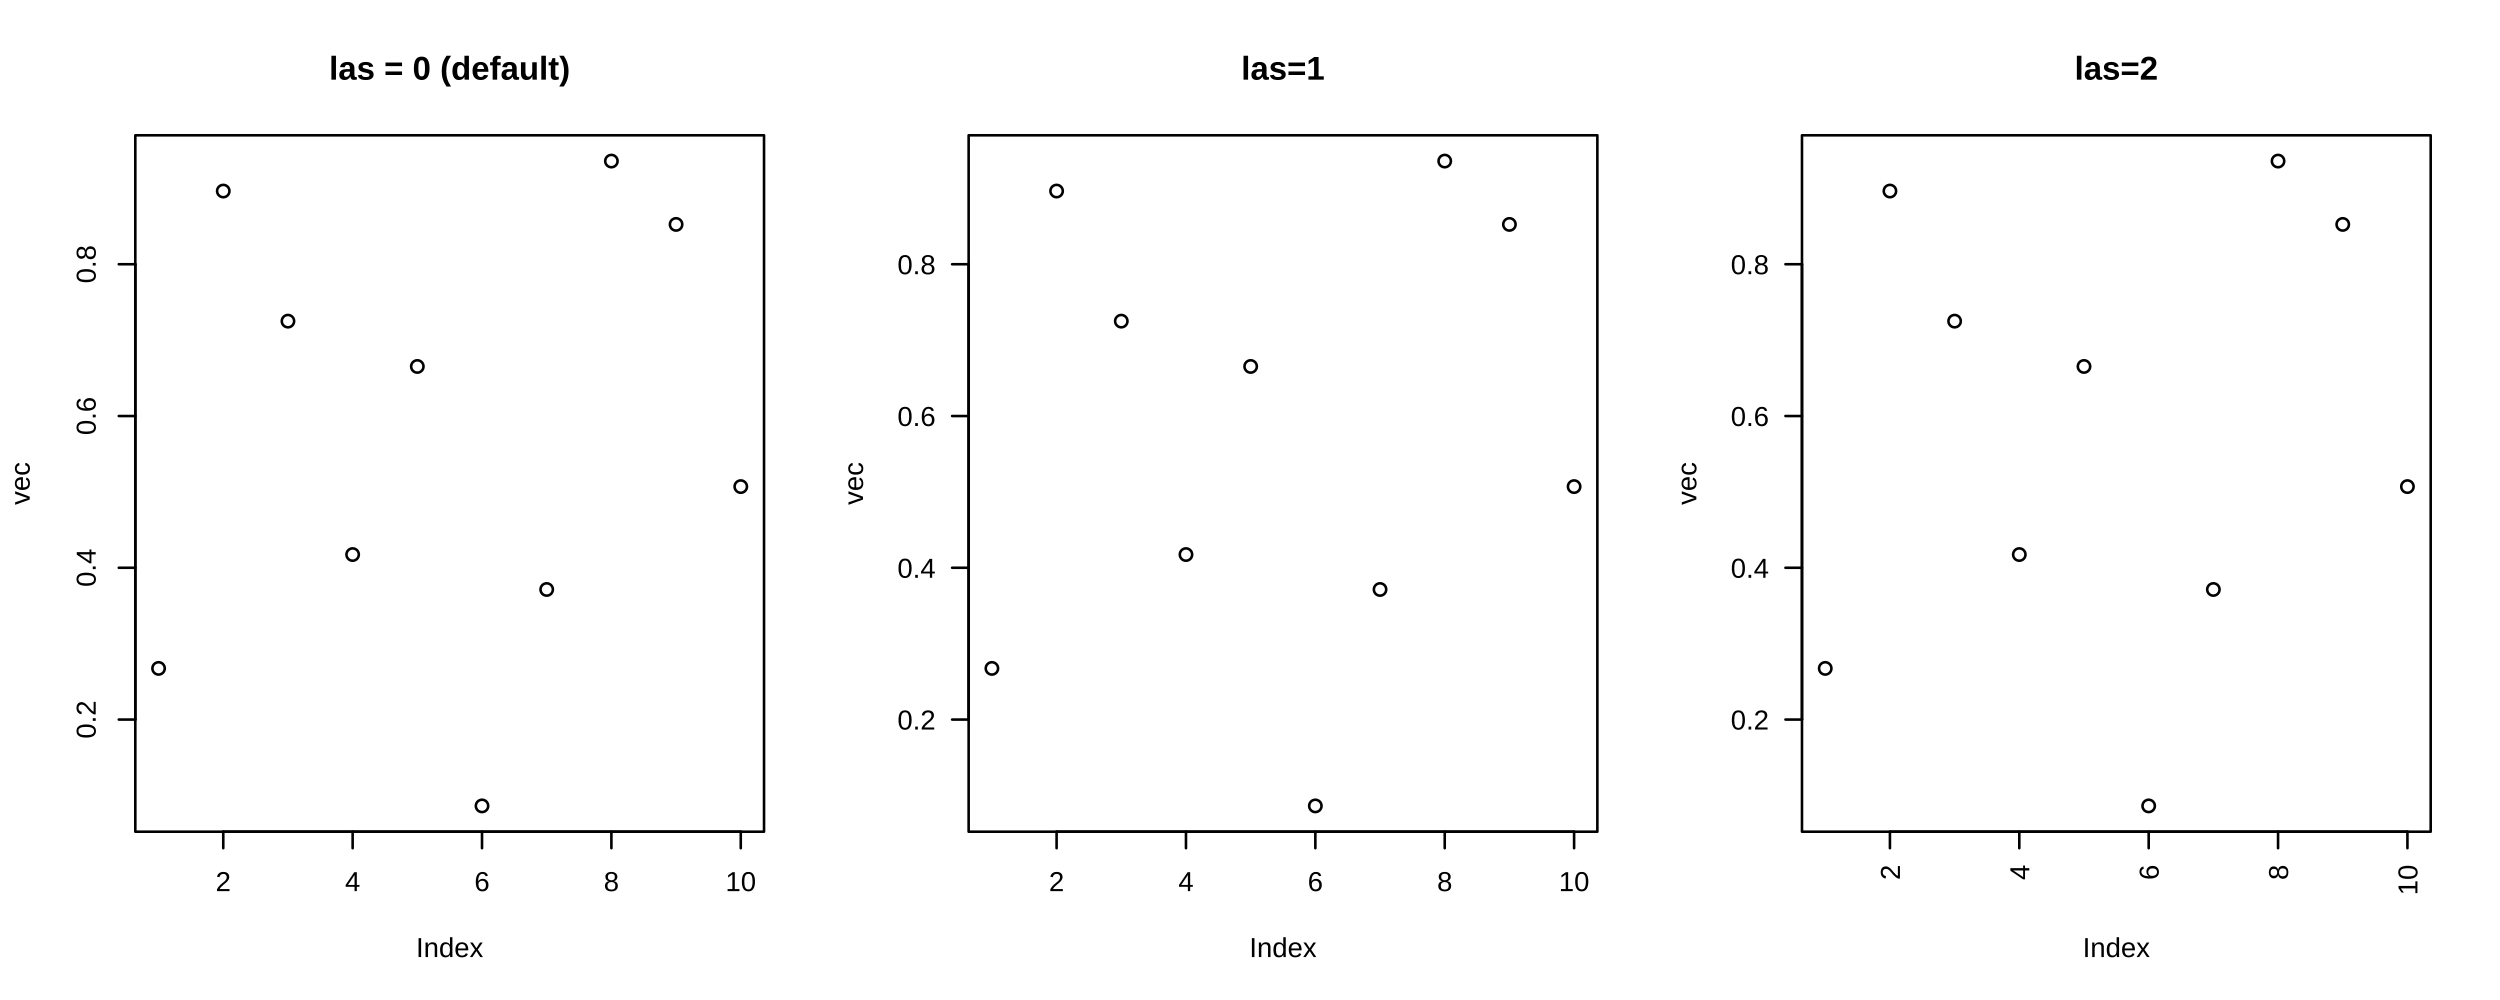
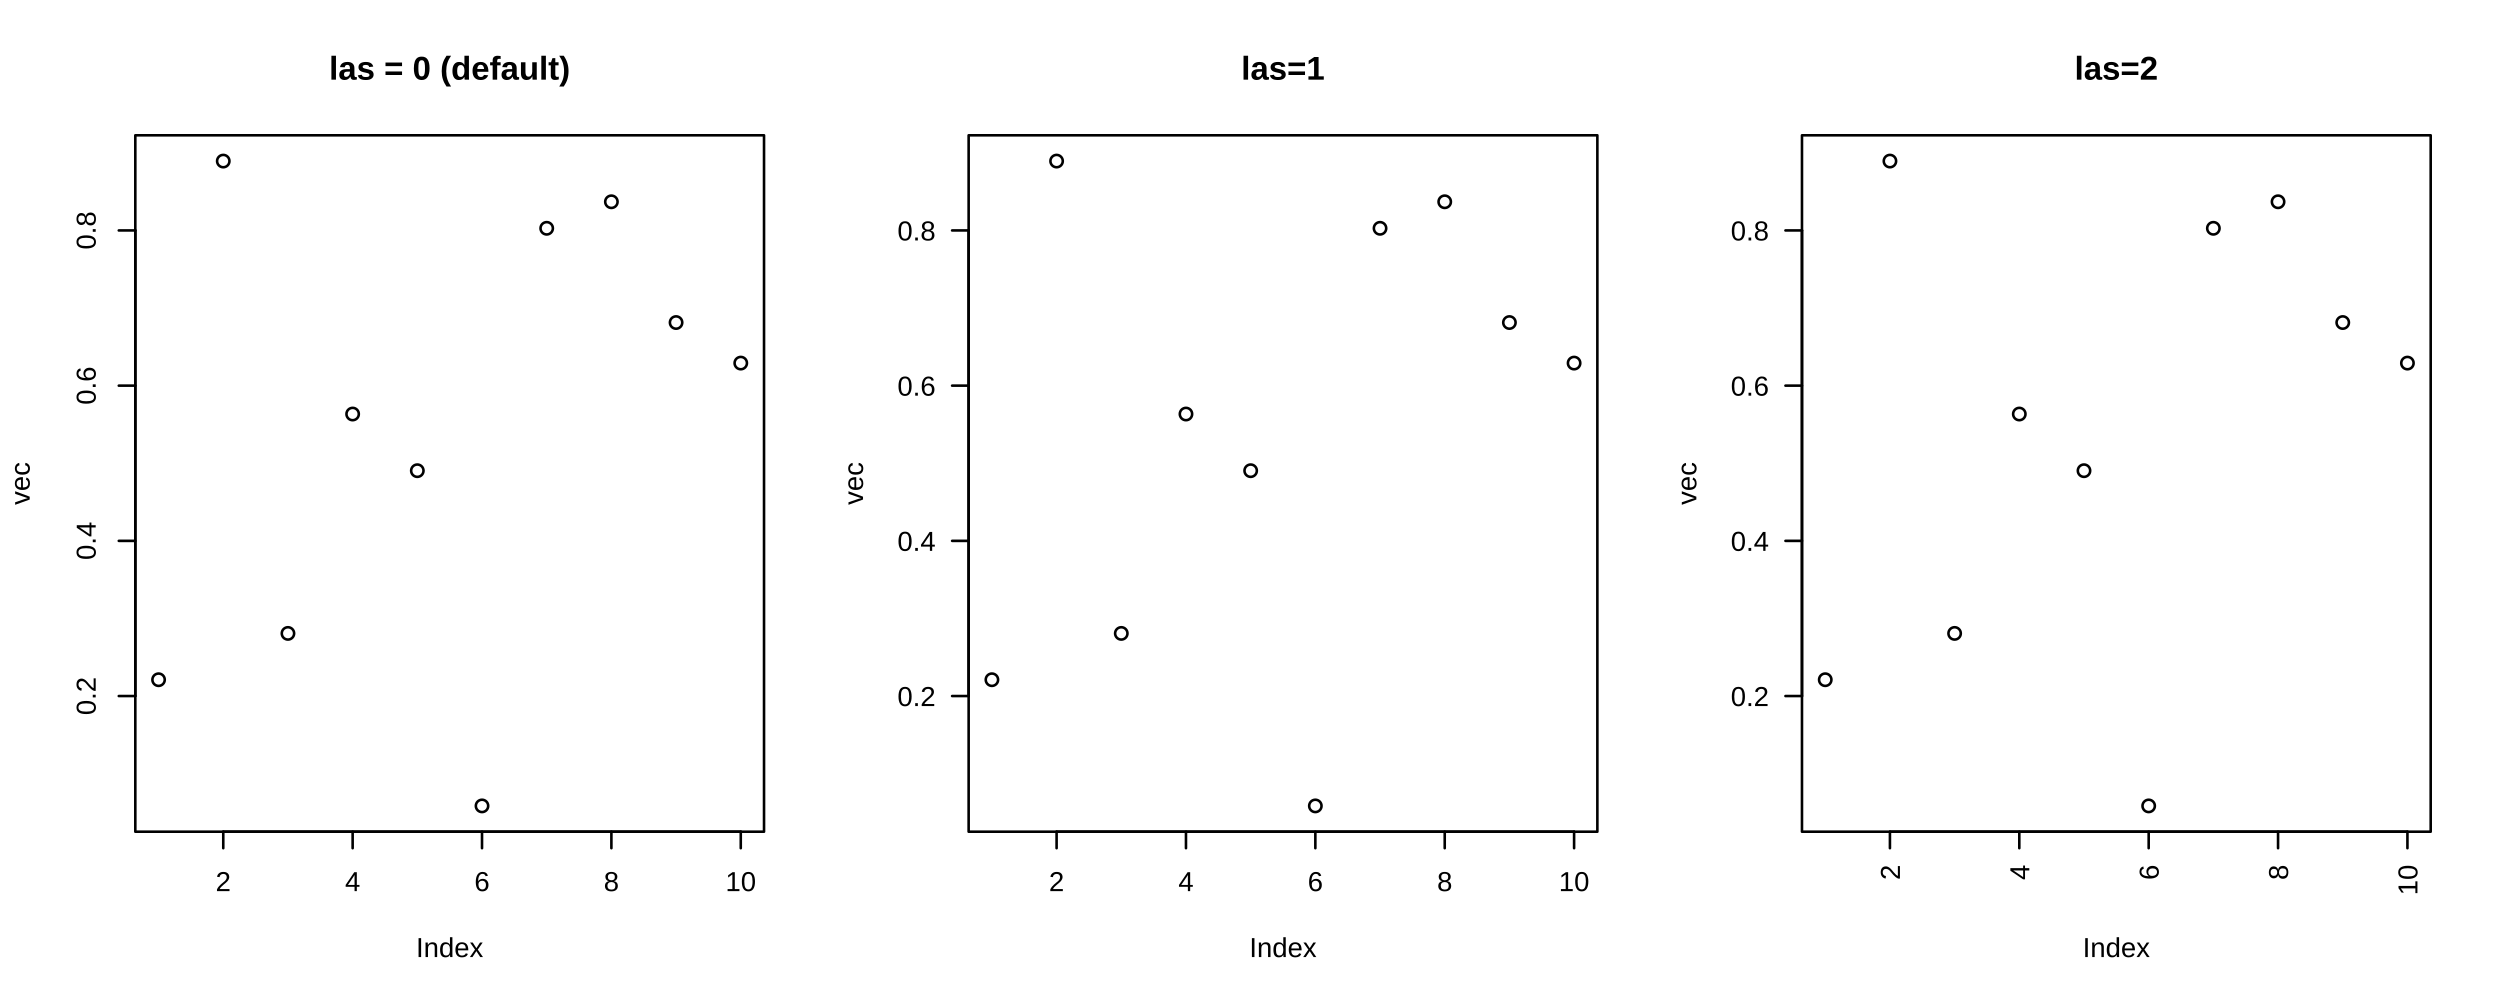
<svg xmlns="http://www.w3.org/2000/svg" class="svglite" width="720.00pt" height="288.00pt" viewBox="0 0 720.00 288.00">
  <defs>
    <style type="text/css">
    .svglite line, .svglite polyline, .svglite polygon, .svglite path, .svglite rect, .svglite circle {
      fill: none;
      stroke: #000000;
      stroke-linecap: round;
      stroke-linejoin: round;
      stroke-miterlimit: 10.00;
    }
    .svglite text {
      white-space: pre;
    }
  </style>
  </defs>
  <rect width="100%" height="100%" style="stroke: none; fill: #FFFFFF;" />
  <defs>
    <clipPath id="cpMC4wMHw3MjAuMDB8MC4wMHwyODguMDA=">
      <rect x="0.00" y="0.00" width="720.00" height="288.00" />
    </clipPath>
  </defs>
  <g clip-path="url(#cpMC4wMHw3MjAuMDB8MC4wMHwyODguMDA=)">
</g>
  <defs>
    <clipPath id="cpMzguOTd8MjIwLjA0fDM4Ljk3fDIzOS41Mw==">
      <rect x="38.97" y="38.97" width="181.08" height="200.56" />
    </clipPath>
  </defs>
  <g clip-path="url(#cpMzguOTd8MjIwLjA0fDM4Ljk3fDIzOS41Mw==)">
-     <circle cx="45.67" cy="192.50" r="1.78" style="stroke-width: 0.75;" />
-     <circle cx="64.30" cy="55.02" r="1.78" style="stroke-width: 0.75;" />
-     <circle cx="82.93" cy="92.49" r="1.78" style="stroke-width: 0.75;" />
-     <circle cx="101.56" cy="159.71" r="1.78" style="stroke-width: 0.75;" />
-     <circle cx="120.19" cy="105.54" r="1.78" style="stroke-width: 0.75;" />
+     <circle cx="45.67" cy="195.76" r="1.78" style="stroke-width: 0.75;" />
+     <circle cx="64.30" cy="46.39" r="1.78" style="stroke-width: 0.75;" />
+     <circle cx="82.93" cy="182.42" r="1.78" style="stroke-width: 0.75;" />
+     <circle cx="101.56" cy="119.24" r="1.78" style="stroke-width: 0.75;" />
+     <circle cx="120.19" cy="135.56" r="1.78" style="stroke-width: 0.75;" />
    <circle cx="138.82" cy="232.10" r="1.78" style="stroke-width: 0.75;" />
-     <circle cx="157.45" cy="169.77" r="1.78" style="stroke-width: 0.75;" />
-     <circle cx="176.08" cy="46.39" r="1.78" style="stroke-width: 0.75;" />
-     <circle cx="194.71" cy="64.63" r="1.78" style="stroke-width: 0.75;" />
-     <circle cx="213.34" cy="140.14" r="1.78" style="stroke-width: 0.75;" />
+     <circle cx="157.45" cy="65.75" r="1.78" style="stroke-width: 0.75;" />
+     <circle cx="176.08" cy="58.11" r="1.78" style="stroke-width: 0.75;" />
+     <circle cx="194.71" cy="92.89" r="1.78" style="stroke-width: 0.75;" />
+     <circle cx="213.34" cy="104.57" r="1.78" style="stroke-width: 0.75;" />
  </g>
  <g clip-path="url(#cpMC4wMHw3MjAuMDB8MC4wMHwyODguMDA=)">
    <line x1="64.30" y1="239.53" x2="213.34" y2="239.53" style="stroke-width: 0.75;" />
    <line x1="64.30" y1="239.53" x2="64.30" y2="244.28" style="stroke-width: 0.75;" />
    <line x1="101.56" y1="239.53" x2="101.56" y2="244.28" style="stroke-width: 0.75;" />
    <line x1="138.82" y1="239.53" x2="138.82" y2="244.28" style="stroke-width: 0.75;" />
    <line x1="176.08" y1="239.53" x2="176.08" y2="244.28" style="stroke-width: 0.75;" />
    <line x1="213.34" y1="239.53" x2="213.34" y2="244.28" style="stroke-width: 0.75;" />
    <text x="64.30" y="256.64" text-anchor="middle" style="font-size: 7.92px; font-family: &quot;Liberation Sans&quot;;" textLength="5.03px" lengthAdjust="spacingAndGlyphs">2</text>
    <text x="101.56" y="256.64" text-anchor="middle" style="font-size: 7.92px; font-family: &quot;Liberation Sans&quot;;" textLength="5.03px" lengthAdjust="spacingAndGlyphs">4</text>
    <text x="138.82" y="256.64" text-anchor="middle" style="font-size: 7.92px; font-family: &quot;Liberation Sans&quot;;" textLength="5.03px" lengthAdjust="spacingAndGlyphs">6</text>
    <text x="176.08" y="256.64" text-anchor="middle" style="font-size: 7.92px; font-family: &quot;Liberation Sans&quot;;" textLength="5.03px" lengthAdjust="spacingAndGlyphs">8</text>
    <text x="213.34" y="256.64" text-anchor="middle" style="font-size: 7.92px; font-family: &quot;Liberation Sans&quot;;" textLength="10.07px" lengthAdjust="spacingAndGlyphs">10</text>
-     <line x1="38.97" y1="207.23" x2="38.97" y2="76.10" style="stroke-width: 0.75;" />
-     <line x1="38.97" y1="207.23" x2="34.21" y2="207.23" style="stroke-width: 0.75;" />
-     <line x1="38.97" y1="163.52" x2="34.21" y2="163.52" style="stroke-width: 0.75;" />
-     <line x1="38.97" y1="119.81" x2="34.21" y2="119.81" style="stroke-width: 0.75;" />
-     <line x1="38.97" y1="76.10" x2="34.21" y2="76.10" style="stroke-width: 0.75;" />
-     <text transform="translate(27.56,207.23) rotate(-90)" text-anchor="middle" style="font-size: 7.92px; font-family: &quot;Liberation Sans&quot;;" textLength="12.58px" lengthAdjust="spacingAndGlyphs">0.2</text>
-     <text transform="translate(27.56,163.52) rotate(-90)" text-anchor="middle" style="font-size: 7.92px; font-family: &quot;Liberation Sans&quot;;" textLength="12.58px" lengthAdjust="spacingAndGlyphs">0.4</text>
-     <text transform="translate(27.56,119.81) rotate(-90)" text-anchor="middle" style="font-size: 7.92px; font-family: &quot;Liberation Sans&quot;;" textLength="12.58px" lengthAdjust="spacingAndGlyphs">0.6</text>
-     <text transform="translate(27.56,76.10) rotate(-90)" text-anchor="middle" style="font-size: 7.92px; font-family: &quot;Liberation Sans&quot;;" textLength="12.58px" lengthAdjust="spacingAndGlyphs">0.8</text>
+     <line x1="38.97" y1="200.46" x2="38.97" y2="66.37" style="stroke-width: 0.75;" />
+     <line x1="38.97" y1="200.46" x2="34.21" y2="200.46" style="stroke-width: 0.75;" />
+     <line x1="38.97" y1="155.77" x2="34.21" y2="155.77" style="stroke-width: 0.75;" />
+     <line x1="38.97" y1="111.07" x2="34.21" y2="111.07" style="stroke-width: 0.75;" />
+     <line x1="38.97" y1="66.37" x2="34.21" y2="66.37" style="stroke-width: 0.75;" />
+     <text transform="translate(27.56,200.46) rotate(-90)" text-anchor="middle" style="font-size: 7.92px; font-family: &quot;Liberation Sans&quot;;" textLength="12.58px" lengthAdjust="spacingAndGlyphs">0.2</text>
+     <text transform="translate(27.56,155.77) rotate(-90)" text-anchor="middle" style="font-size: 7.92px; font-family: &quot;Liberation Sans&quot;;" textLength="12.58px" lengthAdjust="spacingAndGlyphs">0.4</text>
+     <text transform="translate(27.56,111.07) rotate(-90)" text-anchor="middle" style="font-size: 7.92px; font-family: &quot;Liberation Sans&quot;;" textLength="12.58px" lengthAdjust="spacingAndGlyphs">0.6</text>
+     <text transform="translate(27.56,66.37) rotate(-90)" text-anchor="middle" style="font-size: 7.92px; font-family: &quot;Liberation Sans&quot;;" textLength="12.58px" lengthAdjust="spacingAndGlyphs">0.8</text>
    <polygon points="38.97,239.53 220.04,239.53 220.04,38.97 38.97,38.97 " style="stroke-width: 0.75;" />
  </g>
  <defs>
    <clipPath id="cpMC4wMHwyNDAuMDB8MC4wMHwyODguMDA=">
      <rect x="0.00" y="0.00" width="240.00" height="288.00" />
    </clipPath>
  </defs>
  <g clip-path="url(#cpMC4wMHwyNDAuMDB8MC4wMHwyODguMDA=)">
    <text x="129.50" y="22.95" text-anchor="middle" style="font-size: 9.50px; font-weight: bold; font-family: &quot;Liberation Sans&quot;;" textLength="86.82px" lengthAdjust="spacingAndGlyphs">las = 0 (default)</text>
    <text x="129.50" y="275.64" text-anchor="middle" style="font-size: 7.92px; font-family: &quot;Liberation Sans&quot;;" textLength="21.77px" lengthAdjust="spacingAndGlyphs">Index</text>
    <text transform="translate(8.55,139.25) rotate(-90)" text-anchor="middle" style="font-size: 7.92px; font-family: &quot;Liberation Sans&quot;;" textLength="13.90px" lengthAdjust="spacingAndGlyphs">vec</text>
  </g>
  <defs>
    <clipPath id="cpMjc4Ljk3fDQ2MC4wNHwzOC45N3wyMzkuNTM=">
      <rect x="278.97" y="38.97" width="181.08" height="200.56" />
    </clipPath>
  </defs>
  <g clip-path="url(#cpMjc4Ljk3fDQ2MC4wNHwzOC45N3wyMzkuNTM=)">
-     <circle cx="285.67" cy="192.50" r="1.78" style="stroke-width: 0.75;" />
-     <circle cx="304.30" cy="55.02" r="1.78" style="stroke-width: 0.75;" />
-     <circle cx="322.93" cy="92.49" r="1.78" style="stroke-width: 0.75;" />
-     <circle cx="341.56" cy="159.71" r="1.78" style="stroke-width: 0.75;" />
-     <circle cx="360.19" cy="105.54" r="1.78" style="stroke-width: 0.75;" />
+     <circle cx="285.67" cy="195.76" r="1.78" style="stroke-width: 0.75;" />
+     <circle cx="304.30" cy="46.39" r="1.78" style="stroke-width: 0.75;" />
+     <circle cx="322.93" cy="182.42" r="1.78" style="stroke-width: 0.75;" />
+     <circle cx="341.56" cy="119.24" r="1.78" style="stroke-width: 0.75;" />
+     <circle cx="360.19" cy="135.56" r="1.78" style="stroke-width: 0.75;" />
    <circle cx="378.82" cy="232.10" r="1.78" style="stroke-width: 0.75;" />
-     <circle cx="397.45" cy="169.77" r="1.78" style="stroke-width: 0.75;" />
-     <circle cx="416.08" cy="46.39" r="1.78" style="stroke-width: 0.75;" />
-     <circle cx="434.71" cy="64.63" r="1.78" style="stroke-width: 0.75;" />
-     <circle cx="453.34" cy="140.14" r="1.78" style="stroke-width: 0.75;" />
+     <circle cx="397.45" cy="65.75" r="1.78" style="stroke-width: 0.75;" />
+     <circle cx="416.08" cy="58.11" r="1.78" style="stroke-width: 0.75;" />
+     <circle cx="434.71" cy="92.89" r="1.78" style="stroke-width: 0.75;" />
+     <circle cx="453.34" cy="104.57" r="1.78" style="stroke-width: 0.75;" />
  </g>
  <g clip-path="url(#cpMC4wMHw3MjAuMDB8MC4wMHwyODguMDA=)">
    <line x1="304.30" y1="239.53" x2="453.34" y2="239.53" style="stroke-width: 0.75;" />
    <line x1="304.30" y1="239.53" x2="304.30" y2="244.28" style="stroke-width: 0.75;" />
    <line x1="341.56" y1="239.53" x2="341.56" y2="244.28" style="stroke-width: 0.75;" />
    <line x1="378.82" y1="239.53" x2="378.82" y2="244.28" style="stroke-width: 0.75;" />
    <line x1="416.08" y1="239.53" x2="416.08" y2="244.28" style="stroke-width: 0.75;" />
    <line x1="453.34" y1="239.53" x2="453.34" y2="244.28" style="stroke-width: 0.75;" />
    <text x="304.30" y="256.64" text-anchor="middle" style="font-size: 7.92px; font-family: &quot;Liberation Sans&quot;;" textLength="5.03px" lengthAdjust="spacingAndGlyphs">2</text>
    <text x="341.56" y="256.64" text-anchor="middle" style="font-size: 7.92px; font-family: &quot;Liberation Sans&quot;;" textLength="5.03px" lengthAdjust="spacingAndGlyphs">4</text>
    <text x="378.82" y="256.64" text-anchor="middle" style="font-size: 7.92px; font-family: &quot;Liberation Sans&quot;;" textLength="5.03px" lengthAdjust="spacingAndGlyphs">6</text>
    <text x="416.08" y="256.64" text-anchor="middle" style="font-size: 7.92px; font-family: &quot;Liberation Sans&quot;;" textLength="5.03px" lengthAdjust="spacingAndGlyphs">8</text>
    <text x="453.34" y="256.64" text-anchor="middle" style="font-size: 7.92px; font-family: &quot;Liberation Sans&quot;;" textLength="10.07px" lengthAdjust="spacingAndGlyphs">10</text>
-     <line x1="278.97" y1="207.23" x2="278.97" y2="76.10" style="stroke-width: 0.75;" />
-     <line x1="278.97" y1="207.23" x2="274.21" y2="207.23" style="stroke-width: 0.75;" />
-     <line x1="278.97" y1="163.52" x2="274.21" y2="163.52" style="stroke-width: 0.75;" />
-     <line x1="278.97" y1="119.81" x2="274.21" y2="119.81" style="stroke-width: 0.75;" />
-     <line x1="278.97" y1="76.10" x2="274.21" y2="76.10" style="stroke-width: 0.75;" />
-     <text x="269.46" y="210.11" text-anchor="end" style="font-size: 7.92px; font-family: &quot;Liberation Sans&quot;;" textLength="12.58px" lengthAdjust="spacingAndGlyphs">0.2</text>
-     <text x="269.46" y="166.40" text-anchor="end" style="font-size: 7.92px; font-family: &quot;Liberation Sans&quot;;" textLength="12.58px" lengthAdjust="spacingAndGlyphs">0.4</text>
-     <text x="269.46" y="122.69" text-anchor="end" style="font-size: 7.92px; font-family: &quot;Liberation Sans&quot;;" textLength="12.58px" lengthAdjust="spacingAndGlyphs">0.6</text>
-     <text x="269.46" y="78.98" text-anchor="end" style="font-size: 7.92px; font-family: &quot;Liberation Sans&quot;;" textLength="12.58px" lengthAdjust="spacingAndGlyphs">0.8</text>
+     <line x1="278.97" y1="200.46" x2="278.97" y2="66.37" style="stroke-width: 0.75;" />
+     <line x1="278.97" y1="200.46" x2="274.21" y2="200.46" style="stroke-width: 0.75;" />
+     <line x1="278.97" y1="155.77" x2="274.21" y2="155.77" style="stroke-width: 0.75;" />
+     <line x1="278.97" y1="111.07" x2="274.21" y2="111.07" style="stroke-width: 0.75;" />
+     <line x1="278.97" y1="66.37" x2="274.21" y2="66.37" style="stroke-width: 0.75;" />
+     <text x="269.46" y="203.34" text-anchor="end" style="font-size: 7.92px; font-family: &quot;Liberation Sans&quot;;" textLength="12.58px" lengthAdjust="spacingAndGlyphs">0.2</text>
+     <text x="269.46" y="158.65" text-anchor="end" style="font-size: 7.92px; font-family: &quot;Liberation Sans&quot;;" textLength="12.58px" lengthAdjust="spacingAndGlyphs">0.4</text>
+     <text x="269.46" y="113.95" text-anchor="end" style="font-size: 7.92px; font-family: &quot;Liberation Sans&quot;;" textLength="12.58px" lengthAdjust="spacingAndGlyphs">0.6</text>
+     <text x="269.46" y="69.25" text-anchor="end" style="font-size: 7.92px; font-family: &quot;Liberation Sans&quot;;" textLength="12.58px" lengthAdjust="spacingAndGlyphs">0.8</text>
    <polygon points="278.97,239.53 460.04,239.53 460.04,38.97 278.97,38.97 " style="stroke-width: 0.75;" />
  </g>
  <defs>
    <clipPath id="cpMjQwLjAwfDQ4MC4wMHwwLjAwfDI4OC4wMA==">
      <rect x="240.00" y="0.00" width="240.00" height="288.00" />
    </clipPath>
  </defs>
  <g clip-path="url(#cpMjQwLjAwfDQ4MC4wMHwwLjAwfDI4OC4wMA==)">
    <text x="369.50" y="22.95" text-anchor="middle" style="font-size: 9.50px; font-weight: bold; font-family: &quot;Liberation Sans&quot;;" textLength="29.88px" lengthAdjust="spacingAndGlyphs">las=1</text>
    <text x="369.50" y="275.64" text-anchor="middle" style="font-size: 7.92px; font-family: &quot;Liberation Sans&quot;;" textLength="21.77px" lengthAdjust="spacingAndGlyphs">Index</text>
    <text transform="translate(248.55,139.25) rotate(-90)" text-anchor="middle" style="font-size: 7.92px; font-family: &quot;Liberation Sans&quot;;" textLength="13.90px" lengthAdjust="spacingAndGlyphs">vec</text>
  </g>
  <defs>
    <clipPath id="cpNTE4Ljk3fDcwMC4wNHwzOC45N3wyMzkuNTM=">
      <rect x="518.97" y="38.97" width="181.08" height="200.56" />
    </clipPath>
  </defs>
  <g clip-path="url(#cpNTE4Ljk3fDcwMC4wNHwzOC45N3wyMzkuNTM=)">
-     <circle cx="525.67" cy="192.50" r="1.78" style="stroke-width: 0.75;" />
-     <circle cx="544.30" cy="55.02" r="1.78" style="stroke-width: 0.75;" />
-     <circle cx="562.93" cy="92.49" r="1.78" style="stroke-width: 0.75;" />
-     <circle cx="581.56" cy="159.71" r="1.78" style="stroke-width: 0.75;" />
-     <circle cx="600.19" cy="105.54" r="1.78" style="stroke-width: 0.75;" />
+     <circle cx="525.67" cy="195.76" r="1.78" style="stroke-width: 0.75;" />
+     <circle cx="544.30" cy="46.39" r="1.78" style="stroke-width: 0.75;" />
+     <circle cx="562.93" cy="182.42" r="1.78" style="stroke-width: 0.75;" />
+     <circle cx="581.56" cy="119.24" r="1.78" style="stroke-width: 0.75;" />
+     <circle cx="600.19" cy="135.56" r="1.78" style="stroke-width: 0.75;" />
    <circle cx="618.82" cy="232.10" r="1.78" style="stroke-width: 0.75;" />
-     <circle cx="637.45" cy="169.77" r="1.78" style="stroke-width: 0.75;" />
-     <circle cx="656.08" cy="46.39" r="1.78" style="stroke-width: 0.75;" />
-     <circle cx="674.71" cy="64.63" r="1.78" style="stroke-width: 0.75;" />
-     <circle cx="693.34" cy="140.14" r="1.78" style="stroke-width: 0.75;" />
+     <circle cx="637.45" cy="65.75" r="1.78" style="stroke-width: 0.75;" />
+     <circle cx="656.08" cy="58.11" r="1.78" style="stroke-width: 0.75;" />
+     <circle cx="674.71" cy="92.89" r="1.78" style="stroke-width: 0.75;" />
+     <circle cx="693.34" cy="104.57" r="1.78" style="stroke-width: 0.75;" />
  </g>
  <g clip-path="url(#cpMC4wMHw3MjAuMDB8MC4wMHwyODguMDA=)">
    <line x1="544.30" y1="239.53" x2="693.34" y2="239.53" style="stroke-width: 0.75;" />
    <line x1="544.30" y1="239.53" x2="544.30" y2="244.28" style="stroke-width: 0.75;" />
    <line x1="581.56" y1="239.53" x2="581.56" y2="244.28" style="stroke-width: 0.75;" />
    <line x1="618.82" y1="239.53" x2="618.82" y2="244.28" style="stroke-width: 0.75;" />
    <line x1="656.08" y1="239.53" x2="656.08" y2="244.28" style="stroke-width: 0.75;" />
    <line x1="693.34" y1="239.53" x2="693.34" y2="244.28" style="stroke-width: 0.75;" />
    <text transform="translate(547.18,249.03) rotate(-90)" text-anchor="end" style="font-size: 7.92px; font-family: &quot;Liberation Sans&quot;;" textLength="5.03px" lengthAdjust="spacingAndGlyphs">2</text>
    <text transform="translate(584.44,249.03) rotate(-90)" text-anchor="end" style="font-size: 7.92px; font-family: &quot;Liberation Sans&quot;;" textLength="5.03px" lengthAdjust="spacingAndGlyphs">4</text>
    <text transform="translate(621.70,249.03) rotate(-90)" text-anchor="end" style="font-size: 7.92px; font-family: &quot;Liberation Sans&quot;;" textLength="5.03px" lengthAdjust="spacingAndGlyphs">6</text>
    <text transform="translate(658.96,249.03) rotate(-90)" text-anchor="end" style="font-size: 7.92px; font-family: &quot;Liberation Sans&quot;;" textLength="5.03px" lengthAdjust="spacingAndGlyphs">8</text>
    <text transform="translate(696.22,249.03) rotate(-90)" text-anchor="end" style="font-size: 7.92px; font-family: &quot;Liberation Sans&quot;;" textLength="10.07px" lengthAdjust="spacingAndGlyphs">10</text>
-     <line x1="518.97" y1="207.23" x2="518.97" y2="76.10" style="stroke-width: 0.75;" />
-     <line x1="518.97" y1="207.23" x2="514.21" y2="207.23" style="stroke-width: 0.75;" />
-     <line x1="518.97" y1="163.52" x2="514.21" y2="163.52" style="stroke-width: 0.75;" />
-     <line x1="518.97" y1="119.81" x2="514.21" y2="119.81" style="stroke-width: 0.75;" />
-     <line x1="518.97" y1="76.10" x2="514.21" y2="76.10" style="stroke-width: 0.75;" />
-     <text x="509.46" y="210.11" text-anchor="end" style="font-size: 7.92px; font-family: &quot;Liberation Sans&quot;;" textLength="12.58px" lengthAdjust="spacingAndGlyphs">0.2</text>
-     <text x="509.46" y="166.40" text-anchor="end" style="font-size: 7.92px; font-family: &quot;Liberation Sans&quot;;" textLength="12.58px" lengthAdjust="spacingAndGlyphs">0.4</text>
-     <text x="509.46" y="122.69" text-anchor="end" style="font-size: 7.92px; font-family: &quot;Liberation Sans&quot;;" textLength="12.58px" lengthAdjust="spacingAndGlyphs">0.6</text>
-     <text x="509.46" y="78.98" text-anchor="end" style="font-size: 7.92px; font-family: &quot;Liberation Sans&quot;;" textLength="12.58px" lengthAdjust="spacingAndGlyphs">0.8</text>
+     <line x1="518.97" y1="200.46" x2="518.97" y2="66.37" style="stroke-width: 0.75;" />
+     <line x1="518.97" y1="200.46" x2="514.21" y2="200.46" style="stroke-width: 0.75;" />
+     <line x1="518.97" y1="155.77" x2="514.21" y2="155.77" style="stroke-width: 0.75;" />
+     <line x1="518.97" y1="111.07" x2="514.21" y2="111.07" style="stroke-width: 0.75;" />
+     <line x1="518.97" y1="66.37" x2="514.21" y2="66.37" style="stroke-width: 0.75;" />
+     <text x="509.46" y="203.34" text-anchor="end" style="font-size: 7.92px; font-family: &quot;Liberation Sans&quot;;" textLength="12.58px" lengthAdjust="spacingAndGlyphs">0.2</text>
+     <text x="509.46" y="158.65" text-anchor="end" style="font-size: 7.92px; font-family: &quot;Liberation Sans&quot;;" textLength="12.58px" lengthAdjust="spacingAndGlyphs">0.4</text>
+     <text x="509.46" y="113.95" text-anchor="end" style="font-size: 7.92px; font-family: &quot;Liberation Sans&quot;;" textLength="12.58px" lengthAdjust="spacingAndGlyphs">0.6</text>
+     <text x="509.46" y="69.25" text-anchor="end" style="font-size: 7.92px; font-family: &quot;Liberation Sans&quot;;" textLength="12.58px" lengthAdjust="spacingAndGlyphs">0.8</text>
    <polygon points="518.97,239.53 700.04,239.53 700.04,38.97 518.97,38.97 " style="stroke-width: 0.75;" />
  </g>
  <defs>
    <clipPath id="cpNDgwLjAwfDcyMC4wMHwwLjAwfDI4OC4wMA==">
      <rect x="480.00" y="0.00" width="240.00" height="288.00" />
    </clipPath>
  </defs>
  <g clip-path="url(#cpNDgwLjAwfDcyMC4wMHwwLjAwfDI4OC4wMA==)">
    <text x="609.50" y="22.95" text-anchor="middle" style="font-size: 9.50px; font-weight: bold; font-family: &quot;Liberation Sans&quot;;" textLength="29.88px" lengthAdjust="spacingAndGlyphs">las=2</text>
    <text x="609.50" y="275.64" text-anchor="middle" style="font-size: 7.92px; font-family: &quot;Liberation Sans&quot;;" textLength="21.77px" lengthAdjust="spacingAndGlyphs">Index</text>
    <text transform="translate(488.55,139.25) rotate(-90)" text-anchor="middle" style="font-size: 7.92px; font-family: &quot;Liberation Sans&quot;;" textLength="13.90px" lengthAdjust="spacingAndGlyphs">vec</text>
  </g>
</svg>
